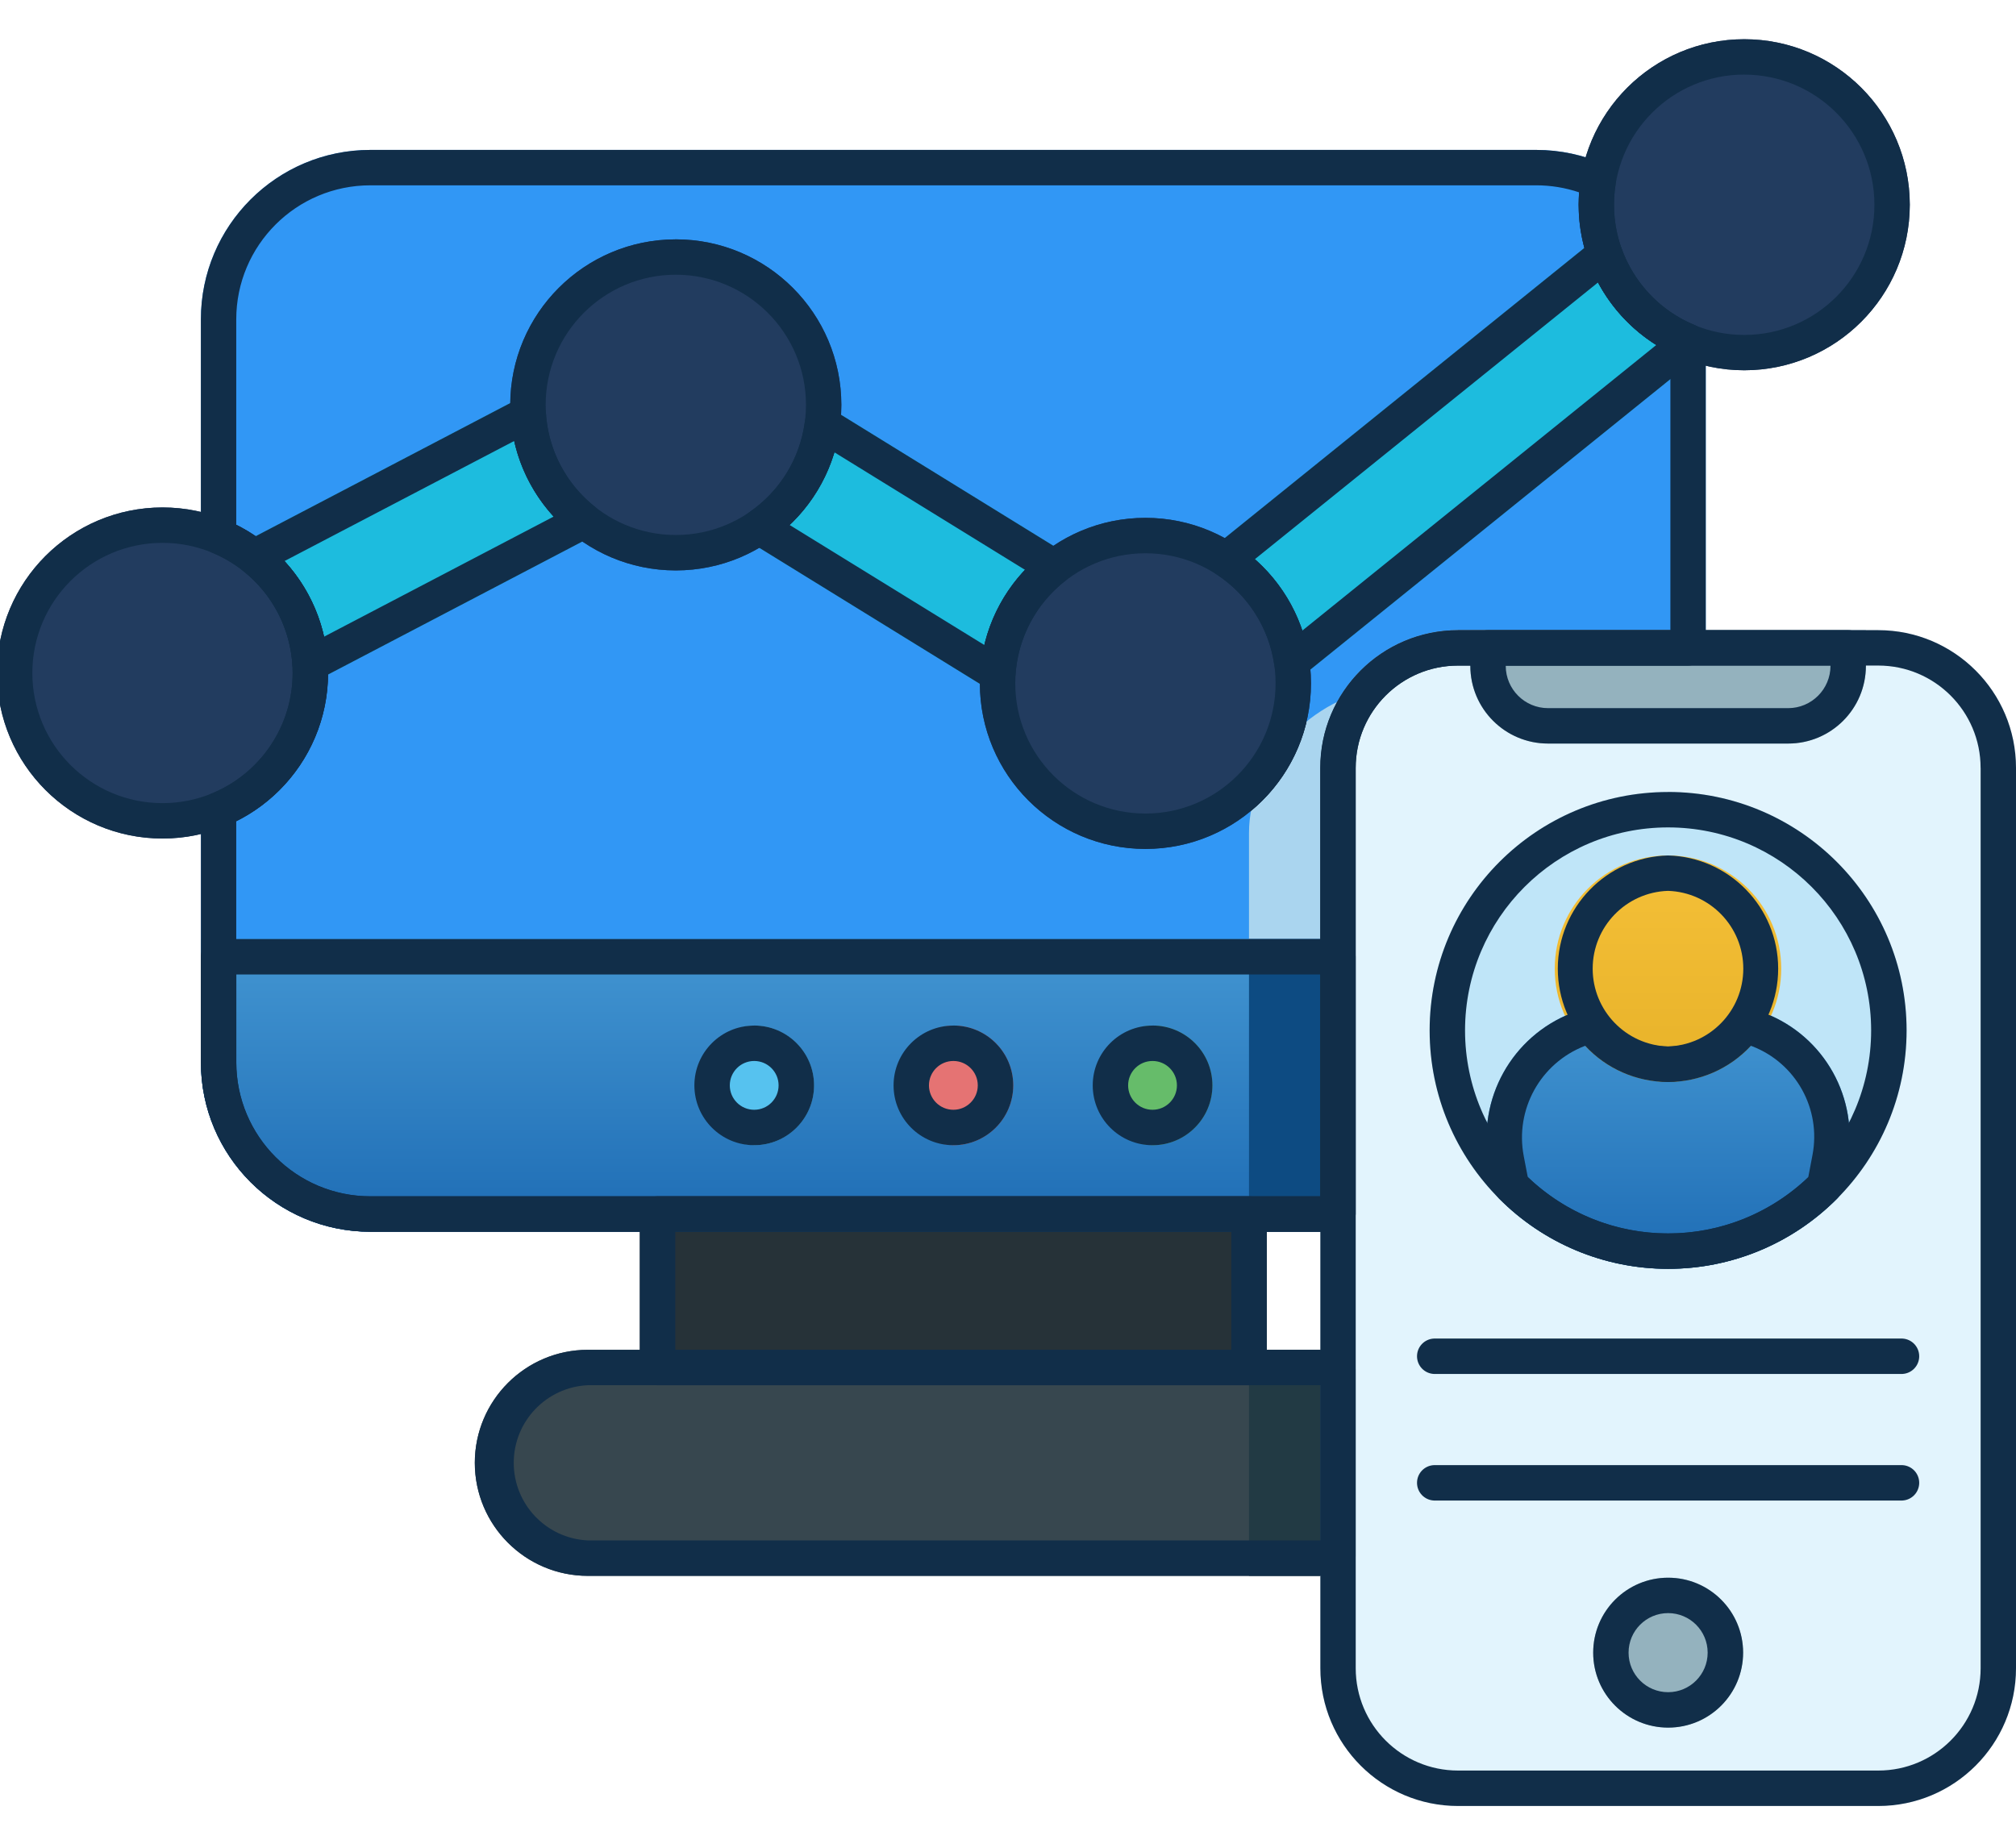
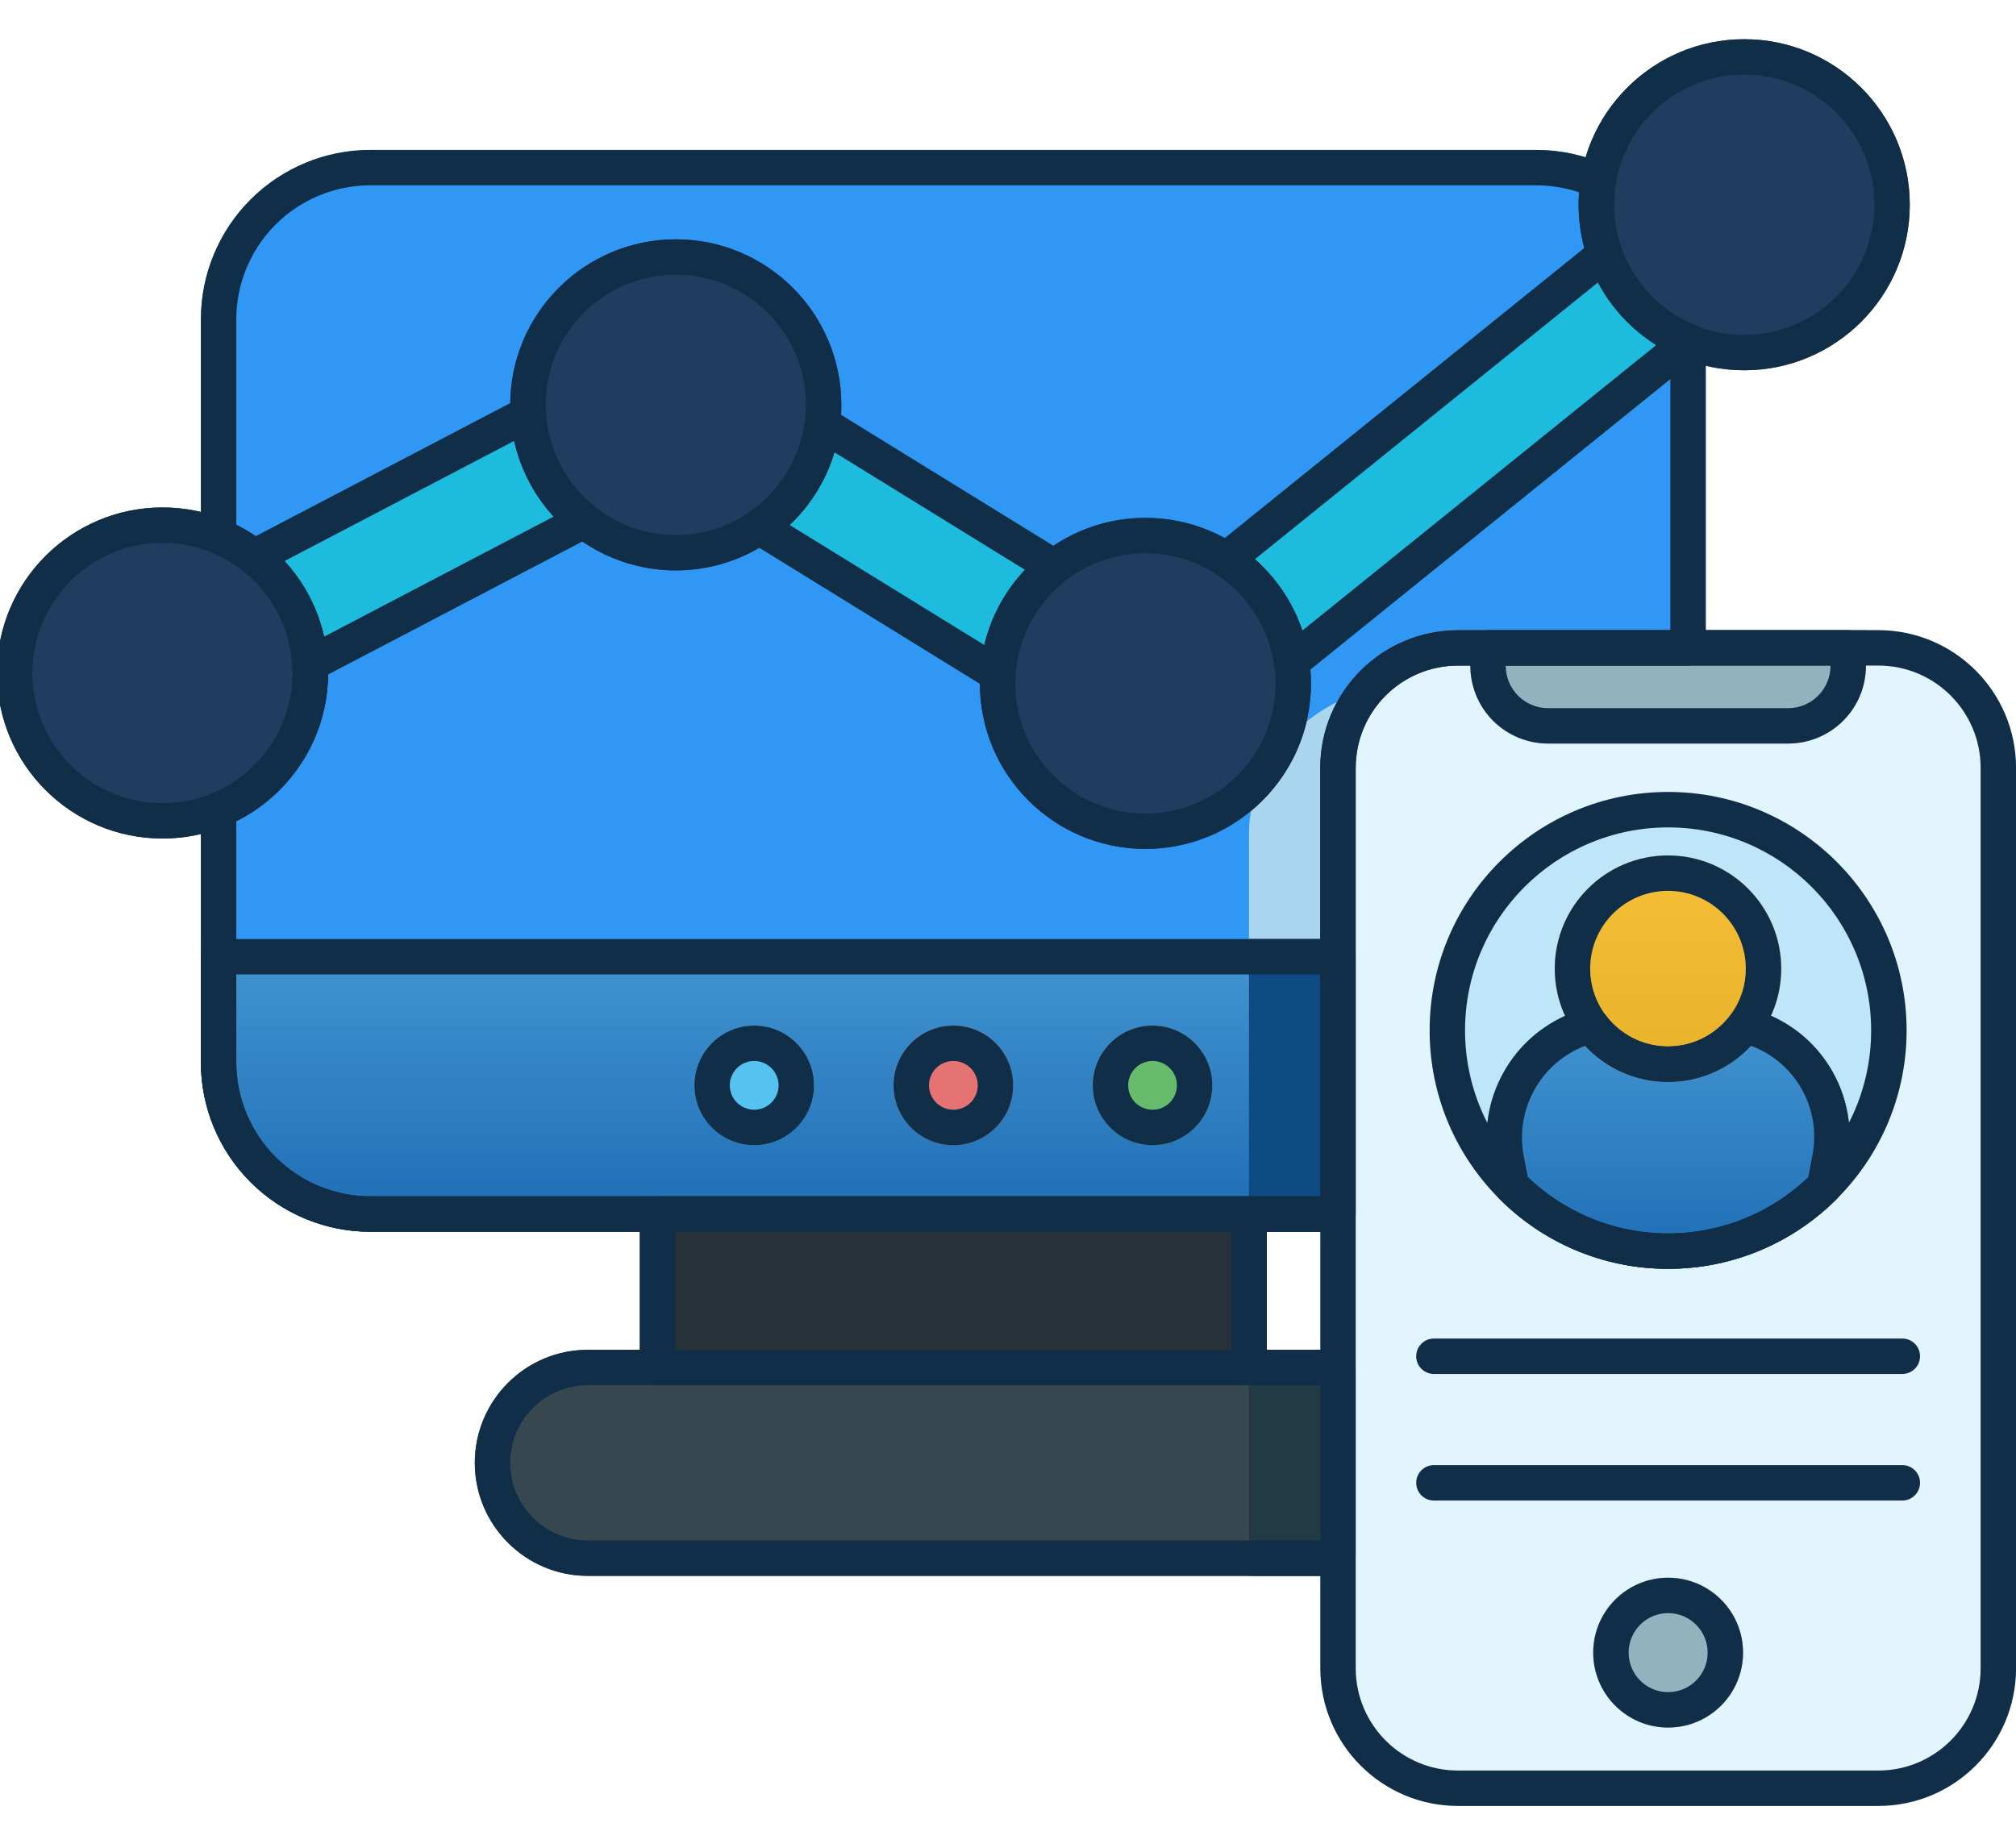
- <svg xmlns="http://www.w3.org/2000/svg" width="48" height="44" fill="none">
-   <path d="M15.656 28.488a.422.422 0 00-.422.422v3.655c0 .233.19.422.422.422H29.74a.421.421 0 00.422-.422V28.91a.422.422 0 00-.422-.422H15.656z" fill="#263238" />
-   <path d="M34.714 15.85h5.478a.422.422 0 00.421-.422V8.133a.422.422 0 00-.261-.39 3.101 3.101 0 01-1.883-3.369.421.421 0 00-.244-.452 4.035 4.035 0 00-1.647-.352H8.818a4.036 4.036 0 00-4.035 4.036v5.163c0 .17.103.325.261.39a3.102 3.102 0 011.923 2.867 3.101 3.101 0 01-1.923 2.868.422.422 0 00-.26.39v6.012a4.036 4.036 0 004.035 4.035h23.036a.422.422 0 00.422-.421V18.287a2.437 2.437 0 012.437-2.437z" fill="#3197F5" />
-   <path d="M29.738 29.33h2.118a.422.422 0 00.422-.421V18.285c0-.79.375-1.492.957-1.937a.66.66 0 00-.217-.007c-1.811.262-3.28 1.825-3.28 3.492v9.496z" fill="#AAD5EF" />
-   <path d="M32.277 22.361H4.783v2.935a4.036 4.036 0 004.036 4.036h23.036a.422.422 0 00.422-.422v-6.549z" fill="url(#paint0_linear_747_296359)" />
-   <path d="M29.738 22.361v6.97h2.118a.422.422 0 00.422-.42v-6.55h-2.54z" fill="#0D4B82" />
-   <path d="M19.802 9.74a.421.421 0 00-.64.304 3.1 3.1 0 01-1.326 2.156.422.422 0 00.017.706l5.683 3.506a.422.422 0 00.642-.333 3.095 3.095 0 011.182-2.245.421.421 0 00-.04-.69L19.803 9.74zm-6.805.085a.422.422 0 00-.617-.348L5.855 12.89a.422.422 0 00-.066.704 3.095 3.095 0 011.173 2.242.422.422 0 00.616.349l6.522-3.412a.422.422 0 00.067-.704 3.094 3.094 0 01-1.17-2.244zm25.61-3.914a.421.421 0 00-.662-.187l-9.013 7.273a.422.422 0 00.034.681 3.102 3.102 0 011.372 2.145.421.421 0 00.681.268l9.45-7.626a.422.422 0 00-.106-.718 3.111 3.111 0 01-1.756-1.836z" fill="#1DBCDE" />
-   <path d="M17.957 27.27a1.424 1.424 0 100-2.848 1.424 1.424 0 000 2.847z" fill="#56C2EF" />
-   <path d="M22.7 27.27a1.424 1.424 0 100-2.848 1.424 1.424 0 000 2.847z" fill="#E57373" />
-   <path d="M27.441 27.27a1.424 1.424 0 100-2.848 1.424 1.424 0 000 2.847z" fill="#66BC6A" />
-   <path d="M31.939 37.471a.422.422 0 00.337-.413V32.61a.42.42 0 00-.337-.413 2.695 2.695 0 00-.54-.054H13.996a2.693 2.693 0 00-2.691 2.691 2.693 2.693 0 002.691 2.692H31.4c.185 0 .366-.02.54-.055z" fill="#37474F" />
-   <path d="M29.738 32.143v5.383h1.663c.185 0 .366-.02.54-.055a.421.421 0 00.337-.413V32.61c0-.2-.141-.373-.337-.413a2.693 2.693 0 00-.54-.054h-1.663z" fill="#223A44" />
-   <path d="M48 18.286a3.28 3.28 0 00-3.28-3.28H34.717a3.28 3.28 0 00-3.28 3.28v21.44a3.28 3.28 0 003.28 3.28H44.72a3.28 3.28 0 003.28-3.28v-21.44z" fill="#E2F4FD" />
-   <path d="M27.272 12.331a3.944 3.944 0 00-3.942 3.942 3.944 3.944 0 003.942 3.942 3.944 3.944 0 003.942-3.942 3.944 3.944 0 00-3.942-3.942zM3.87 12.084a3.944 3.944 0 00-3.942 3.942 3.944 3.944 0 003.942 3.942 3.944 3.944 0 003.942-3.942 3.944 3.944 0 00-3.942-3.942zM16.09 5.7a3.944 3.944 0 00-3.941 3.942 3.944 3.944 0 003.942 3.942 3.943 3.943 0 003.941-3.942A3.944 3.944 0 0016.091 5.7zM41.53.934a3.944 3.944 0 00-3.942 3.941 3.944 3.944 0 003.941 3.942 3.944 3.944 0 003.942-3.942A3.944 3.944 0 0041.53.934z" fill="#223C5F" />
-   <path d="M31.109 17.184a3.943 3.943 0 01-1.322 2.125c.15-.816.637-1.575 1.322-2.125z" fill="#1A283B" />
-   <path d="M39.717 30.215a5.678 5.678 0 100-11.356 5.678 5.678 0 000 11.356z" fill="#BFE5F8" />
-   <path d="M35.008 15.006v.85a1.85 1.85 0 001.85 1.85h5.718a1.85 1.85 0 001.85-1.85v-.85h-9.418zm4.71 26.132a1.784 1.784 0 100-3.568 1.784 1.784 0 000 3.568z" fill="#94B2BE" />
-   <path d="M42.022 24.128s-.639-.204-.81.03a1.852 1.852 0 01-2.994.001l-.49-.145s-.13.042-.295.105a3.184 3.184 0 00-1.982 3.565l.12.631a.422.422 0 00.115.218 5.66 5.66 0 004.03 1.681 5.66 5.66 0 004.026-1.674c.06-.06.1-.136.115-.219l.126-.664a3.152 3.152 0 00-1.96-3.529z" fill="url(#paint1_linear_747_296359)" />
-   <path d="M39.714 25.763a2.696 2.696 0 100-5.392 2.696 2.696 0 000 5.392z" fill="url(#paint2_linear_747_296359)" />
-   <path d="M19.802 9.74a.421.421 0 00-.64.304 3.1 3.1 0 01-1.326 2.156.422.422 0 00.017.706l5.683 3.506a.422.422 0 00.642-.333 3.095 3.095 0 011.182-2.245.421.421 0 00-.04-.69L19.803 9.74zm-6.805.085a.422.422 0 00-.617-.348L5.855 12.89a.422.422 0 00-.066.704 3.095 3.095 0 011.173 2.242.422.422 0 00.616.349l6.522-3.412a.422.422 0 00.067-.704 3.094 3.094 0 01-1.17-2.244zm25.61-3.914a.421.421 0 00-.662-.187l-9.013 7.273a.422.422 0 00.034.681 3.102 3.102 0 011.372 2.145.421.421 0 00.681.268l9.45-7.626a.422.422 0 00-.106-.718 3.111 3.111 0 01-1.756-1.836zm-18.74 4.86l4.537 2.798a3.936 3.936 0 00-.968 1.79L18.8 12.501a3.946 3.946 0 001.066-1.73zm-7.625-.27a3.93 3.93 0 00.941 1.8l-5.467 2.86a3.934 3.934 0 00-.943-1.8l5.47-2.86zm25.805-3.776c.325.61.806 1.124 1.389 1.49l-8.428 6.801a3.952 3.952 0 00-1.13-1.7l8.17-6.59z" fill="#112E49" />
-   <path d="M16.09 5.7a3.944 3.944 0 00-3.942 3.941 3.944 3.944 0 003.942 3.942 3.944 3.944 0 003.942-3.942 3.944 3.944 0 00-3.942-3.942zm0 .842a3.1 3.1 0 013.1 3.099 3.1 3.1 0 01-3.1 3.099 3.1 3.1 0 01-3.098-3.099 3.1 3.1 0 013.098-3.099zm11.182 5.79a3.944 3.944 0 00-3.942 3.942 3.944 3.944 0 003.942 3.942 3.944 3.944 0 003.942-3.942 3.944 3.944 0 00-3.942-3.942zm0 .843a3.1 3.1 0 013.099 3.099 3.1 3.1 0 01-3.099 3.099 3.1 3.1 0 01-3.099-3.1 3.1 3.1 0 013.1-3.098zM41.53.934a3.944 3.944 0 00-3.942 3.941 3.944 3.944 0 003.942 3.942 3.944 3.944 0 003.941-3.942A3.943 3.943 0 0041.53.934zm0 .843a3.1 3.1 0 013.099 3.098 3.1 3.1 0 11-3.099-3.099zm-1.816 18.594a2.697 2.697 0 000 5.392 2.697 2.697 0 000-5.392zm0 .843a1.854 1.854 0 010 3.706 1.854 1.854 0 010-3.706z" fill="#112E49" />
-   <path d="M39.717 18.86a5.68 5.68 0 00-5.678 5.677 5.68 5.68 0 005.678 5.678 5.68 5.68 0 005.678-5.678 5.68 5.68 0 00-5.678-5.678zm0 .843a4.837 4.837 0 014.834 4.834 4.837 4.837 0 01-4.834 4.835 4.837 4.837 0 01-4.835-4.835 4.837 4.837 0 014.835-4.834z" fill="#112E49" />
-   <path d="M42.022 24.128s-.639-.204-.81.03a1.852 1.852 0 01-2.994.001l-.49-.145s-.13.042-.295.105a3.184 3.184 0 00-1.982 3.565l.12.631a.422.422 0 00.115.218 5.66 5.66 0 004.03 1.681 5.66 5.66 0 004.026-1.674c.06-.06.1-.136.115-.219l.126-.664a3.152 3.152 0 00-1.96-3.529zm-.334.776l.034.012a2.309 2.309 0 011.433 2.584l-.101.534a4.818 4.818 0 01-3.337 1.337 4.818 4.818 0 01-3.342-1.342l-.096-.502a2.34 2.34 0 011.454-2.62l.009-.003a2.69 2.69 0 003.946 0z" fill="#112E49" />
-   <path d="M48 18.286a3.28 3.28 0 00-3.28-3.28H34.717a3.28 3.28 0 00-3.28 3.28v21.44a3.28 3.28 0 003.28 3.28H44.72a3.28 3.28 0 003.28-3.28v-21.44zm-.842 0v21.44a2.437 2.437 0 01-2.437 2.436H34.716a2.437 2.437 0 01-2.437-2.437V18.286a2.437 2.437 0 012.437-2.437H44.72a2.437 2.437 0 012.437 2.437z" fill="#112E49" />
-   <path d="M35.43 15.006a.421.421 0 00-.422.421v.428a1.85 1.85 0 001.85 1.851h5.718a1.85 1.85 0 001.85-1.85v-.429a.422.422 0 00-.421-.421h-8.576zm.42.843h7.733v.006a1.008 1.008 0 01-1.007 1.008h-5.718a1.008 1.008 0 01-1.007-1.008v-.006zm3.867 21.721a1.785 1.785 0 10.002 3.57 1.785 1.785 0 00-.002-3.57zm0 .843a.941.941 0 110 1.883.941.941 0 010-1.883zm-5.577-5.695h11.154a.422.422 0 000-.843H34.14a.422.422 0 000 .843zm0 3.014h11.154a.422.422 0 000-.843H34.14a.422.422 0 000 .843zm-18.484-7.244a.422.422 0 00-.422.422v3.655c0 .233.19.422.422.422H29.74a.421.421 0 00.422-.422V28.91a.422.422 0 00-.422-.422H15.656zm.422.843h13.24v2.813h-13.24v-2.813zm1.879-4.909a1.424 1.424 0 10.001 2.849 1.424 1.424 0 00-.001-2.85zm0 .843a.58.58 0 110 1.162.58.58 0 010-1.162zm4.743-.843a1.424 1.424 0 100 2.849 1.424 1.424 0 000-2.85zm0 .843a.581.581 0 11-.001 1.162.581.581 0 010-1.162zm4.741-.843a1.424 1.424 0 10.002 2.849 1.424 1.424 0 00-.002-2.85zm0 .843a.581.581 0 110 1.162.581.581 0 010-1.162zM3.87 12.084a3.944 3.944 0 00-3.942 3.942 3.944 3.944 0 003.942 3.942 3.944 3.944 0 003.942-3.942 3.944 3.944 0 00-3.942-3.942zm0 .843a3.1 3.1 0 013.098 3.099 3.1 3.1 0 01-3.098 3.099 3.1 3.1 0 01-3.1-3.1 3.1 3.1 0 013.1-3.098z" fill="#112E49" />
-   <path d="M34.714 15.85h5.478a.422.422 0 00.421-.422V8.133a.422.422 0 00-.261-.39 3.101 3.101 0 01-1.883-3.369.421.421 0 00-.244-.452 4.035 4.035 0 00-1.647-.352H8.818a4.036 4.036 0 00-4.035 4.036v5.163c0 .17.103.325.261.39a3.102 3.102 0 011.923 2.867 3.101 3.101 0 01-1.923 2.868.422.422 0 00-.26.39v6.012a4.036 4.036 0 004.035 4.035h23.036a.422.422 0 00.422-.421V18.287a2.437 2.437 0 012.437-2.437zm0-.843a3.28 3.28 0 00-3.28 3.28v10.2H8.818a3.192 3.192 0 01-3.193-3.191v-5.741a3.943 3.943 0 000-7.057V7.606A3.193 3.193 0 018.82 4.413h27.759a3.2 3.2 0 011.018.167 3.943 3.943 0 002.174 3.824v6.602h-5.056z" fill="#112E49" />
-   <path d="M32.277 22.783a.422.422 0 00-.422-.422H5.205a.422.422 0 00-.422.422v2.513a4.036 4.036 0 004.036 4.036h23.036a.422.422 0 00.422-.422v-6.127zm-.844.421v5.284H8.82a3.193 3.193 0 01-3.193-3.192v-2.091h25.807zm.506 14.267a.422.422 0 00.337-.413V32.61a.42.42 0 00-.337-.413 2.695 2.695 0 00-.54-.054H13.996a2.693 2.693 0 00-2.691 2.691 2.693 2.693 0 002.691 2.692H31.4c.185 0 .366-.02.54-.055zm-.506-.789H13.996a1.85 1.85 0 010-3.696h17.437v3.696z" fill="#112E49" />
+ <svg xmlns="http://www.w3.org/2000/svg" width="48" height="44" viewBox="0 0 48 44" fill="none">
+   <path d="M15.656 28.488C15.423 28.488 15.234 28.677 15.234 28.91V32.566C15.234 32.798 15.423 32.987 15.656 32.987H29.74C29.973 32.987 30.162 32.798 30.162 32.566V28.91C30.162 28.677 29.973 28.488 29.74 28.488H15.656Z" fill="#263238" />
+   <path d="M34.714 15.85H40.192C40.424 15.85 40.613 15.661 40.613 15.428V8.133C40.613 7.962 40.51 7.808 40.352 7.743C39.224 7.279 38.429 6.17 38.429 4.875C38.429 4.705 38.443 4.538 38.469 4.374C38.5 4.186 38.4 4 38.225 3.922C37.712 3.692 37.151 3.57 36.578 3.57C29.862 3.57 15.534 3.57 8.819 3.57C7.748 3.57 6.722 3.995 5.965 4.752C5.208 5.509 4.783 6.536 4.783 7.606V12.769C4.783 12.94 4.886 13.094 5.044 13.159C6.172 13.622 6.967 14.732 6.967 16.026C6.967 17.32 6.172 18.43 5.044 18.894C4.886 18.959 4.783 19.113 4.783 19.284V25.296C4.783 26.366 5.208 27.392 5.965 28.149C6.722 28.906 7.748 29.331 8.819 29.331H31.855C32.088 29.331 32.277 29.142 32.277 28.91V18.287C32.277 16.941 33.368 15.85 34.714 15.85Z" fill="#3197F5" />
+   <path d="M29.738 29.33H31.856C32.089 29.33 32.278 29.141 32.278 28.909V18.286C32.278 17.496 32.653 16.794 33.235 16.349C33.159 16.335 33.087 16.332 33.018 16.342C31.207 16.604 29.738 18.167 29.738 19.834V29.33Z" fill="#AAD5EF" />
+   <path d="M32.277 22.361H4.783V25.296C4.783 26.366 5.208 27.393 5.965 28.15C6.722 28.907 7.748 29.332 8.819 29.332H31.855C32.088 29.332 32.277 29.143 32.277 28.91V22.361Z" fill="url(#paint0_linear_747_296359)" />
+   <path d="M29.738 22.361V29.332H31.856C32.089 29.332 32.278 29.143 32.278 28.91V22.361H29.738Z" fill="#0D4B82" />
+   <path d="M19.802 9.74C19.68 9.664 19.529 9.656 19.399 9.718C19.27 9.779 19.181 9.902 19.163 10.044C19.046 10.938 18.547 11.713 17.836 12.2C17.719 12.28 17.65 12.415 17.653 12.557C17.657 12.7 17.732 12.831 17.853 12.906L23.536 16.412C23.663 16.489 23.82 16.495 23.952 16.427C24.083 16.359 24.169 16.227 24.178 16.079C24.235 15.169 24.685 14.364 25.36 13.834C25.468 13.749 25.528 13.616 25.52 13.479C25.513 13.341 25.438 13.216 25.321 13.144L19.802 9.74ZM12.997 9.825C12.988 9.682 12.908 9.554 12.784 9.483C12.659 9.413 12.507 9.41 12.38 9.477L5.855 12.89C5.728 12.956 5.644 13.082 5.631 13.224C5.617 13.366 5.677 13.505 5.789 13.594C6.46 14.125 6.907 14.928 6.962 15.836C6.971 15.979 7.051 16.108 7.176 16.178C7.3 16.248 7.452 16.251 7.578 16.185L14.1 12.773C14.227 12.707 14.311 12.581 14.325 12.439C14.338 12.297 14.279 12.158 14.167 12.069C13.496 11.537 13.05 10.734 12.997 9.825ZM38.607 5.911C38.561 5.783 38.456 5.684 38.324 5.647C38.193 5.61 38.051 5.638 37.945 5.724L28.932 12.997C28.827 13.082 28.769 13.212 28.775 13.347C28.782 13.481 28.853 13.604 28.966 13.678C29.692 14.154 30.207 14.927 30.338 15.823C30.359 15.973 30.46 16.1 30.601 16.155C30.742 16.21 30.902 16.186 31.02 16.091L40.469 8.465C40.585 8.372 40.643 8.224 40.621 8.076C40.599 7.928 40.501 7.803 40.363 7.747C39.547 7.415 38.903 6.745 38.607 5.911Z" fill="#1DBCDE" />
+   <path d="M17.957 27.269C18.743 27.269 19.381 26.632 19.381 25.846C19.381 25.059 18.743 24.422 17.957 24.422C17.171 24.422 16.533 25.059 16.533 25.846C16.533 26.632 17.171 27.269 17.957 27.269Z" fill="#56C2EF" />
+   <path d="M22.699 27.269C23.485 27.269 24.123 26.632 24.123 25.846C24.123 25.059 23.485 24.422 22.699 24.422C21.913 24.422 21.275 25.059 21.275 25.846C21.275 26.632 21.913 27.269 22.699 27.269Z" fill="#E57373" />
+   <path d="M27.441 27.269C28.228 27.269 28.865 26.632 28.865 25.846C28.865 25.059 28.228 24.422 27.441 24.422C26.655 24.422 26.018 25.059 26.018 25.846C26.018 26.632 26.655 27.269 27.441 27.269Z" fill="#66BC6A" />
+   <path d="M31.939 37.471C32.135 37.431 32.276 37.259 32.276 37.058V32.61C32.276 32.41 32.135 32.237 31.939 32.197C31.765 32.161 31.584 32.143 31.399 32.143H13.996C12.511 32.143 11.305 33.349 11.305 34.834C11.305 36.319 12.511 37.526 13.996 37.526H31.399C31.584 37.526 31.765 37.507 31.939 37.471Z" fill="#37474F" />
+   <path d="M29.738 32.143V37.526H31.401C31.586 37.526 31.767 37.507 31.941 37.471C32.137 37.431 32.278 37.259 32.278 37.058V32.61C32.278 32.41 32.137 32.237 31.941 32.197C31.767 32.161 31.586 32.143 31.401 32.143H29.738Z" fill="#223A44" />
+   <path d="M48.001 18.286C48.001 16.474 46.532 15.006 44.721 15.006H34.716C32.904 15.006 31.436 16.474 31.436 18.286V39.725C31.436 41.537 32.904 43.005 34.716 43.005H44.721C46.532 43.005 48.001 41.537 48.001 39.725V18.286Z" fill="#E2F4FD" />
+   <path d="M27.272 12.331C25.096 12.331 23.33 14.098 23.33 16.273C23.33 18.449 25.096 20.215 27.272 20.215C29.448 20.215 31.214 18.449 31.214 16.273C31.214 14.098 29.448 12.331 27.272 12.331ZM3.87 12.084C1.694 12.084 -0.072 13.851 -0.072 16.026C-0.072 18.202 1.694 19.968 3.87 19.968C6.045 19.968 7.812 18.202 7.812 16.026C7.812 13.851 6.045 12.084 3.87 12.084ZM16.091 5.699C13.915 5.699 12.149 7.465 12.149 9.641C12.149 11.816 13.915 13.583 16.091 13.583C18.266 13.583 20.032 11.816 20.032 9.641C20.032 7.465 18.266 5.699 16.091 5.699ZM41.529 0.934C39.353 0.934 37.587 2.7 37.587 4.875C37.587 7.051 39.353 8.817 41.529 8.817C43.704 8.817 45.47 7.051 45.47 4.875C45.47 2.7 43.704 0.934 41.529 0.934Z" fill="#223C5F" />
+   <path d="M31.109 17.184C30.909 18.03 30.435 18.771 29.787 19.309C29.937 18.493 30.424 17.734 31.109 17.184Z" fill="#1A283B" />
+   <path d="M39.717 30.215C42.853 30.215 45.395 27.673 45.395 24.537C45.395 21.401 42.853 18.859 39.717 18.859C36.581 18.859 34.039 21.401 34.039 24.537C34.039 27.673 36.581 30.215 39.717 30.215Z" fill="#BFE5F8" />
+   <path d="M35.008 15.006V15.855C35.008 16.346 35.203 16.817 35.55 17.164C35.897 17.511 36.368 17.706 36.858 17.706H42.576C43.067 17.706 43.537 17.511 43.885 17.164C44.232 16.817 44.427 16.346 44.427 15.855V15.006H35.008Z" fill="#94B2BE" />
+   <path d="M39.718 41.138C40.703 41.138 41.502 40.34 41.502 39.354C41.502 38.369 40.703 37.57 39.718 37.57C38.732 37.57 37.934 38.369 37.934 39.354C37.934 40.34 38.732 41.138 39.718 41.138Z" fill="#94B2BE" />
+   <path d="M42.022 24.128C42.022 24.128 41.383 23.924 41.212 24.159C40.874 24.62 40.329 24.92 39.715 24.92C39.1 24.92 38.555 24.62 38.218 24.159L37.728 24.014C37.728 24.014 37.597 24.056 37.433 24.119C35.998 24.673 35.164 26.173 35.451 27.684L35.571 28.315C35.587 28.398 35.627 28.474 35.686 28.533C36.715 29.571 38.141 30.214 39.717 30.214C41.289 30.214 42.714 29.574 43.742 28.54C43.801 28.48 43.841 28.404 43.857 28.321L43.983 27.657C44.268 26.162 43.443 24.677 42.022 24.128V24.128Z" fill="url(#paint1_linear_747_296359)" />
+   <path d="M39.714 25.763C41.203 25.763 42.41 24.556 42.41 23.067C42.41 21.578 41.203 20.371 39.714 20.371C38.225 20.371 37.018 21.578 37.018 23.067C37.018 24.556 38.225 25.763 39.714 25.763Z" fill="url(#paint2_linear_747_296359)" />
+   <path d="M19.802 9.74C19.68 9.664 19.529 9.656 19.399 9.718C19.27 9.779 19.181 9.902 19.163 10.044C19.046 10.938 18.547 11.713 17.836 12.2C17.719 12.28 17.65 12.415 17.653 12.557C17.657 12.7 17.732 12.831 17.853 12.906L23.536 16.412C23.663 16.489 23.82 16.495 23.952 16.427C24.083 16.359 24.169 16.227 24.178 16.079C24.235 15.169 24.685 14.364 25.36 13.834C25.468 13.749 25.528 13.616 25.52 13.479C25.513 13.341 25.438 13.216 25.321 13.144L19.802 9.74ZM12.997 9.825C12.988 9.682 12.908 9.554 12.784 9.483C12.659 9.413 12.507 9.41 12.38 9.477L5.855 12.89C5.728 12.956 5.644 13.082 5.631 13.224C5.617 13.366 5.677 13.505 5.789 13.594C6.46 14.125 6.907 14.928 6.962 15.836C6.971 15.979 7.051 16.108 7.176 16.178C7.3 16.248 7.452 16.251 7.578 16.185L14.1 12.773C14.227 12.707 14.311 12.581 14.325 12.439C14.338 12.297 14.279 12.158 14.167 12.069C13.496 11.537 13.05 10.734 12.997 9.825ZM38.607 5.911C38.561 5.783 38.456 5.684 38.324 5.647C38.193 5.61 38.051 5.638 37.945 5.724L28.932 12.997C28.827 13.082 28.769 13.212 28.775 13.347C28.782 13.481 28.853 13.604 28.966 13.678C29.692 14.154 30.207 14.927 30.338 15.823C30.359 15.973 30.46 16.1 30.601 16.155C30.742 16.21 30.902 16.186 31.02 16.091L40.469 8.465C40.585 8.372 40.643 8.224 40.621 8.076C40.599 7.928 40.501 7.803 40.363 7.747C39.547 7.415 38.903 6.745 38.607 5.911ZM19.867 10.77L24.404 13.569C23.938 14.063 23.598 14.677 23.436 15.359L18.801 12.501C19.295 12.033 19.667 11.439 19.867 10.771V10.77ZM12.242 10.5C12.395 11.185 12.725 11.802 13.183 12.301C13.183 12.302 7.716 15.161 7.716 15.161C7.562 14.477 7.231 13.86 6.773 13.361L12.242 10.5ZM38.047 6.725C38.372 7.335 38.853 7.849 39.436 8.215C39.436 8.216 31.008 15.016 31.008 15.016C30.785 14.354 30.391 13.77 29.879 13.317L38.047 6.725Z" fill="#112E49" />
+   <path d="M16.09 5.699C13.915 5.699 12.148 7.466 12.148 9.641C12.148 11.817 13.915 13.583 16.09 13.583C18.266 13.583 20.032 11.817 20.032 9.641C20.032 7.466 18.266 5.699 16.09 5.699ZM16.09 6.542C17.8 6.542 19.189 7.931 19.189 9.641C19.189 11.351 17.8 12.74 16.09 12.74C14.38 12.74 12.992 11.351 12.992 9.641C12.992 7.931 14.38 6.542 16.09 6.542Z" fill="#112E49" />
+   <path d="M27.272 12.332C25.096 12.332 23.33 14.098 23.33 16.274C23.33 18.449 25.096 20.216 27.272 20.216C29.448 20.216 31.214 18.449 31.214 16.274C31.214 14.098 29.448 12.332 27.272 12.332ZM27.272 13.175C28.982 13.175 30.371 14.564 30.371 16.274C30.371 17.984 28.982 19.373 27.272 19.373C25.562 19.373 24.173 17.984 24.173 16.274C24.173 14.564 25.562 13.175 27.272 13.175Z" fill="#112E49" />
+   <path d="M41.53 0.934C39.354 0.934 37.588 2.7 37.588 4.875C37.588 7.051 39.354 8.817 41.53 8.817C43.705 8.817 45.471 7.051 45.471 4.875C45.471 2.7 43.705 0.934 41.53 0.934ZM41.53 1.777C43.24 1.777 44.629 3.165 44.629 4.875C44.629 6.586 43.24 7.974 41.53 7.974C39.819 7.974 38.431 6.586 38.431 4.875C38.431 3.165 39.819 1.777 41.53 1.777Z" fill="#112E49" />
+   <path d="M39.714 20.371C38.226 20.371 37.018 21.579 37.018 23.067C37.018 24.555 38.226 25.763 39.714 25.763C41.202 25.763 42.41 24.555 42.41 23.067C42.41 21.579 41.202 20.371 39.714 20.371ZM39.714 21.214C40.736 21.214 41.567 22.044 41.567 23.067C41.567 24.09 40.736 24.92 39.714 24.92C38.691 24.92 37.861 24.09 37.861 23.067C37.861 22.044 38.691 21.214 39.714 21.214Z" fill="#112E49" />
+   <path d="M39.717 18.859C36.583 18.859 34.039 21.404 34.039 24.537C34.039 27.671 36.583 30.215 39.717 30.215C42.85 30.215 45.395 27.671 45.395 24.537C45.395 21.404 42.85 18.859 39.717 18.859ZM39.717 19.703C42.385 19.703 44.551 21.869 44.551 24.537C44.551 27.205 42.385 29.372 39.717 29.372C37.049 29.372 34.882 27.205 34.882 24.537C34.882 21.869 37.049 19.703 39.717 19.703Z" fill="#112E49" />
+   <path d="M42.022 24.128C42.022 24.128 41.383 23.924 41.212 24.159C40.874 24.62 40.329 24.92 39.715 24.92C39.1 24.92 38.555 24.62 38.218 24.159L37.728 24.014C37.728 24.014 37.597 24.056 37.433 24.119C35.998 24.673 35.164 26.173 35.451 27.684L35.571 28.315C35.587 28.398 35.627 28.474 35.686 28.533C36.715 29.571 38.141 30.214 39.717 30.214C41.289 30.214 42.714 29.574 43.742 28.54C43.801 28.48 43.841 28.404 43.857 28.321L43.983 27.657C44.268 26.162 43.443 24.677 42.022 24.128V24.128ZM41.688 24.904L41.722 24.916C42.76 25.319 43.363 26.405 43.155 27.5L43.054 28.034C42.185 28.862 41.01 29.371 39.717 29.371C38.421 29.371 37.244 28.86 36.375 28.029L36.375 28.028L36.279 27.527C36.068 26.417 36.68 25.315 37.733 24.907L37.742 24.904C38.234 25.433 38.936 25.763 39.715 25.763C40.493 25.763 41.196 25.433 41.688 24.904Z" fill="#112E49" />
+   <path d="M48.001 18.286C48.001 16.474 46.532 15.006 44.721 15.006H34.716C32.904 15.006 31.436 16.474 31.436 18.286V39.725C31.436 41.537 32.904 43.005 34.716 43.005H44.721C46.532 43.005 48.001 41.537 48.001 39.725V18.286ZM47.158 18.286V39.725C47.158 41.071 46.067 42.162 44.721 42.162H34.716C33.37 42.162 32.279 41.071 32.279 39.725V18.286C32.279 16.94 33.37 15.849 34.716 15.849H44.721C46.067 15.849 47.158 16.94 47.158 18.286Z" fill="#112E49" />
+   <path d="M35.429 15.006C35.196 15.006 35.008 15.194 35.008 15.427V15.855C35.008 16.346 35.203 16.817 35.55 17.164C35.897 17.511 36.368 17.706 36.858 17.706H42.576C43.067 17.706 43.537 17.511 43.885 17.164C44.232 16.817 44.427 16.346 44.427 15.855V15.427C44.427 15.194 44.238 15.006 44.005 15.006H35.429ZM35.851 15.849H43.584V15.855C43.584 16.123 43.477 16.379 43.288 16.568C43.099 16.757 42.843 16.863 42.576 16.863H36.858C36.591 16.863 36.335 16.757 36.146 16.568C35.957 16.379 35.851 16.123 35.851 15.855V15.849Z" fill="#112E49" />
+   <path d="M39.717 37.57C38.733 37.57 37.934 38.37 37.934 39.354C37.934 40.339 38.733 41.138 39.717 41.138C40.702 41.138 41.501 40.339 41.501 39.354C41.501 38.37 40.702 37.57 39.717 37.57ZM39.717 38.413C40.237 38.413 40.658 38.835 40.658 39.354C40.658 39.873 40.237 40.295 39.717 40.295C39.198 40.295 38.777 39.873 38.777 39.354C38.777 38.835 39.198 38.413 39.717 38.413Z" fill="#112E49" />
+   <path d="M34.14 32.718H45.294C45.527 32.718 45.715 32.529 45.715 32.297C45.715 32.064 45.527 31.875 45.294 31.875H34.14C33.907 31.875 33.719 32.064 33.719 32.297C33.719 32.529 33.907 32.718 34.14 32.718Z" fill="#112E49" />
+   <path d="M34.14 35.732H45.294C45.527 35.732 45.715 35.543 45.715 35.31C45.715 35.078 45.527 34.889 45.294 34.889H34.14C33.907 34.889 33.719 35.078 33.719 35.31C33.719 35.543 33.907 35.732 34.14 35.732Z" fill="#112E49" />
+   <path d="M15.656 28.488C15.423 28.488 15.234 28.677 15.234 28.91V32.566C15.234 32.798 15.423 32.987 15.656 32.987H29.74C29.973 32.987 30.162 32.798 30.162 32.566V28.91C30.162 28.677 29.973 28.488 29.74 28.488H15.656ZM16.078 29.331H29.319V32.144H16.078V29.331Z" fill="#112E49" />
+   <path d="M17.957 24.422C17.171 24.422 16.533 25.06 16.533 25.846C16.533 26.632 17.171 27.27 17.957 27.27C18.743 27.27 19.381 26.632 19.381 25.846C19.381 25.06 18.743 24.422 17.957 24.422ZM17.957 25.265C18.277 25.265 18.538 25.525 18.538 25.846C18.538 26.166 18.277 26.426 17.957 26.426C17.637 26.426 17.376 26.166 17.376 25.846C17.376 25.525 17.637 25.265 17.957 25.265Z" fill="#112E49" />
+   <path d="M22.699 24.422C21.913 24.422 21.275 25.06 21.275 25.846C21.275 26.632 21.913 27.27 22.699 27.27C23.485 27.27 24.123 26.632 24.123 25.846C24.123 25.06 23.485 24.422 22.699 24.422ZM22.699 25.265C23.02 25.265 23.28 25.525 23.28 25.846C23.28 26.166 23.02 26.426 22.699 26.426C22.379 26.426 22.119 26.166 22.119 25.846C22.119 25.525 22.379 25.265 22.699 25.265Z" fill="#112E49" />
+   <path d="M27.441 24.422C26.656 24.422 26.018 25.06 26.018 25.846C26.018 26.632 26.656 27.27 27.441 27.27C28.227 27.27 28.865 26.632 28.865 25.846C28.865 25.06 28.227 24.422 27.441 24.422ZM27.441 25.265C27.762 25.265 28.022 25.525 28.022 25.846C28.022 26.166 27.762 26.426 27.441 26.426C27.121 26.426 26.861 26.166 26.861 25.846C26.861 25.525 27.121 25.265 27.441 25.265Z" fill="#112E49" />
+   <path d="M3.87 12.084C1.694 12.084 -0.072 13.85 -0.072 16.026C-0.072 18.201 1.694 19.968 3.87 19.968C6.045 19.968 7.812 18.201 7.812 16.026C7.812 13.85 6.045 12.084 3.87 12.084ZM3.87 12.927C5.58 12.927 6.968 14.316 6.968 16.026C6.968 17.736 5.58 19.125 3.87 19.125C2.159 19.125 0.771 17.736 0.771 16.026C0.771 14.316 2.159 12.927 3.87 12.927Z" fill="#112E49" />
+   <path d="M34.714 15.85H40.192C40.424 15.85 40.613 15.661 40.613 15.428V8.133C40.613 7.962 40.51 7.808 40.352 7.743C39.224 7.279 38.429 6.17 38.429 4.875C38.429 4.705 38.443 4.538 38.469 4.374C38.5 4.186 38.4 4 38.225 3.922C37.712 3.692 37.151 3.57 36.578 3.57C29.862 3.57 15.534 3.57 8.819 3.57C7.748 3.57 6.722 3.995 5.965 4.752C5.208 5.509 4.783 6.536 4.783 7.606V12.769C4.783 12.94 4.886 13.094 5.044 13.159C6.172 13.622 6.967 14.732 6.967 16.026C6.967 17.32 6.172 18.43 5.044 18.894C4.886 18.959 4.783 19.113 4.783 19.284V25.296C4.783 26.366 5.208 27.392 5.965 28.149C6.722 28.906 7.748 29.331 8.819 29.331H31.855C32.088 29.331 32.277 29.142 32.277 28.91V18.287C32.277 16.941 33.368 15.85 34.714 15.85ZM34.714 15.007C32.902 15.007 31.433 16.475 31.433 18.287V28.488H8.819C7.972 28.488 7.16 28.151 6.561 27.553C5.963 26.954 5.626 26.142 5.626 25.296V19.555C6.921 18.908 7.811 17.57 7.811 16.026C7.811 14.482 6.921 13.144 5.626 12.498V7.606C5.626 6.759 5.963 5.947 6.561 5.348C7.16 4.75 7.972 4.413 8.819 4.413H36.578C36.927 4.413 37.271 4.471 37.596 4.58C37.589 4.678 37.586 4.776 37.586 4.875C37.586 6.42 38.475 7.758 39.77 8.404C39.77 8.404 39.77 15.006 39.77 15.006C39.77 15.007 34.714 15.007 34.714 15.007Z" fill="#112E49" />
+   <path d="M32.277 22.783C32.277 22.55 32.088 22.361 31.855 22.361H5.205C4.972 22.361 4.783 22.55 4.783 22.783V25.296C4.783 26.366 5.208 27.393 5.965 28.15C6.722 28.907 7.748 29.332 8.819 29.332H31.855C32.088 29.332 32.277 29.143 32.277 28.91V22.783ZM31.433 23.204V28.488H8.819C7.972 28.488 7.16 28.152 6.561 27.553C5.963 26.955 5.626 26.143 5.626 25.296V23.204H31.433Z" fill="#112E49" />
+   <path d="M31.939 37.471C32.135 37.431 32.276 37.259 32.276 37.058V32.61C32.276 32.41 32.135 32.237 31.939 32.197C31.765 32.161 31.584 32.143 31.399 32.143H13.996C12.511 32.143 11.305 33.349 11.305 34.834C11.305 36.319 12.511 37.526 13.996 37.526H31.399C31.584 37.526 31.765 37.507 31.939 37.471ZM31.433 36.682C31.422 36.682 31.411 36.683 31.399 36.683H13.996C12.976 36.683 12.148 35.854 12.148 34.834C12.148 33.814 12.976 32.986 13.996 32.986H31.399C31.411 32.986 31.422 32.986 31.433 32.986V36.682Z" fill="#112E49" />
  <defs>
    <linearGradient id="paint0_linear_747_296359" x1="18.53" y1="22.361" x2="18.53" y2="29.332" gradientUnits="userSpaceOnUse">
      <stop stop-color="#4396D2" />
      <stop offset="1" stop-color="#1E6CB4" />
    </linearGradient>
    <linearGradient id="paint1_linear_747_296359" x1="39.717" y1="24.014" x2="39.717" y2="30.214" gradientUnits="userSpaceOnUse">
      <stop stop-color="#4396D2" />
      <stop offset="1" stop-color="#1E6CB4" />
    </linearGradient>
    <linearGradient id="paint2_linear_747_296359" x1="39.714" y1="20.371" x2="39.714" y2="25.763" gradientUnits="userSpaceOnUse">
      <stop stop-color="#F5C038" />
      <stop offset="1" stop-color="#E7B229" />
    </linearGradient>
  </defs>
</svg>
